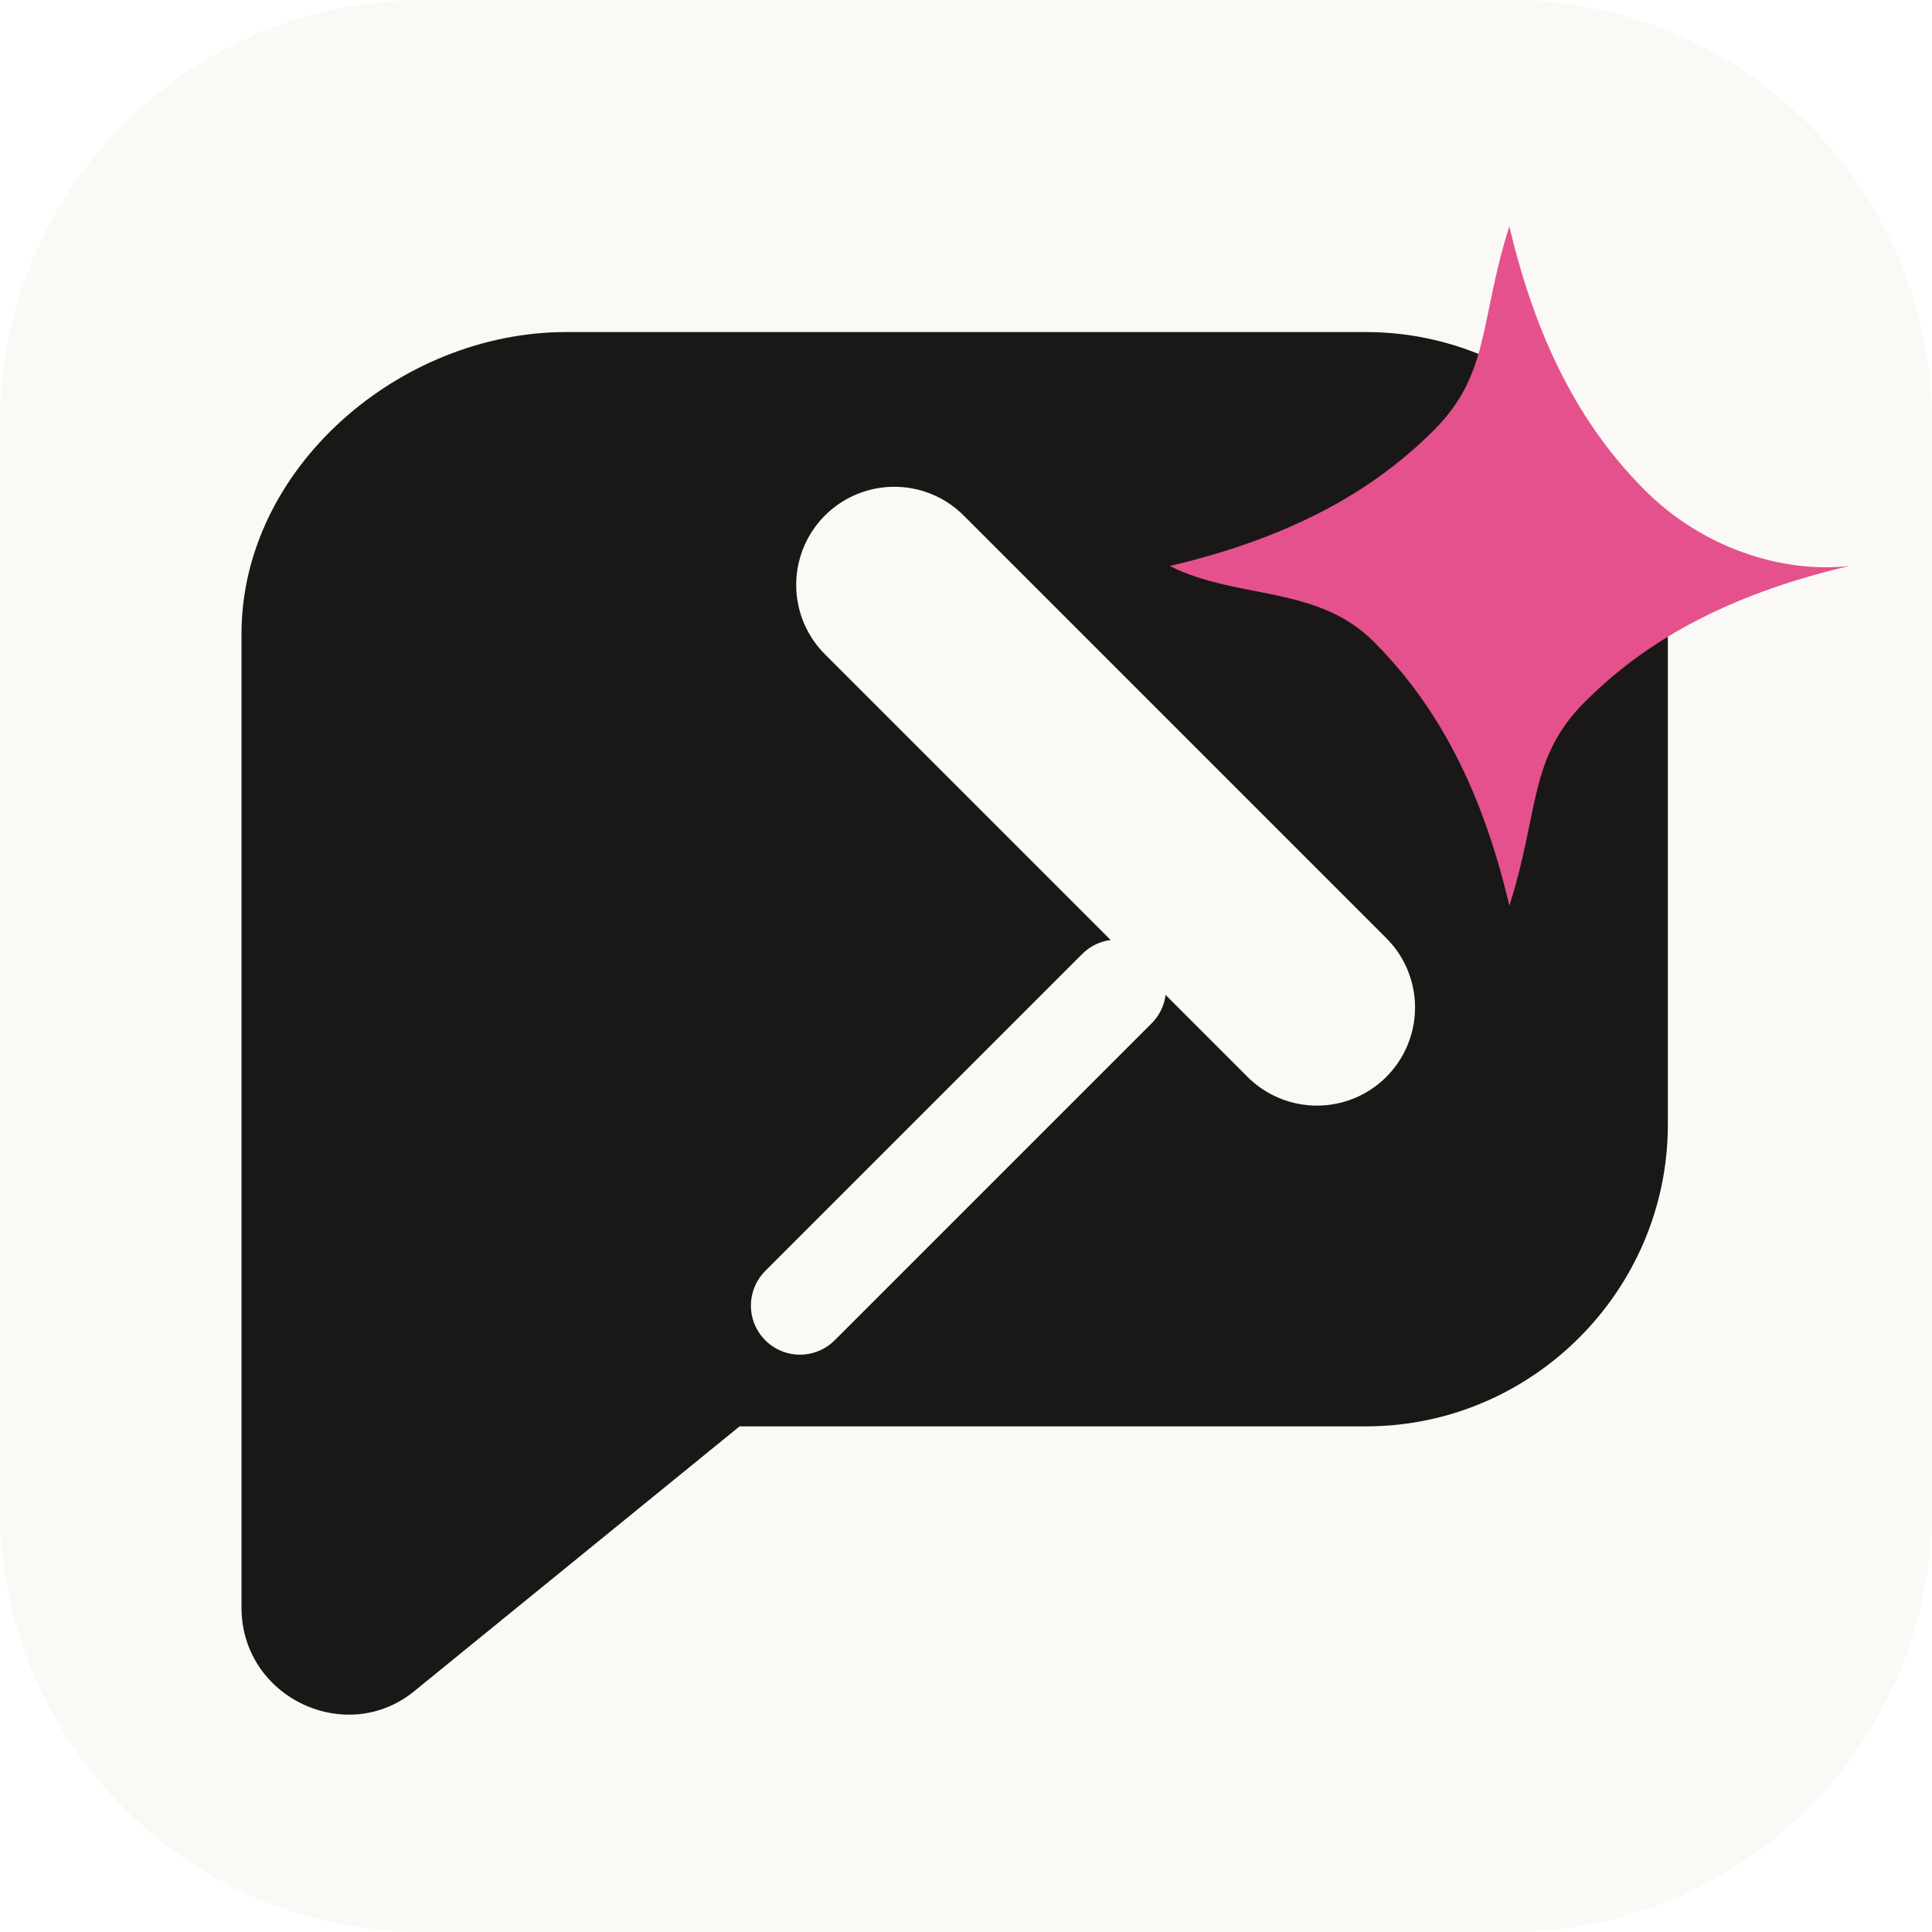
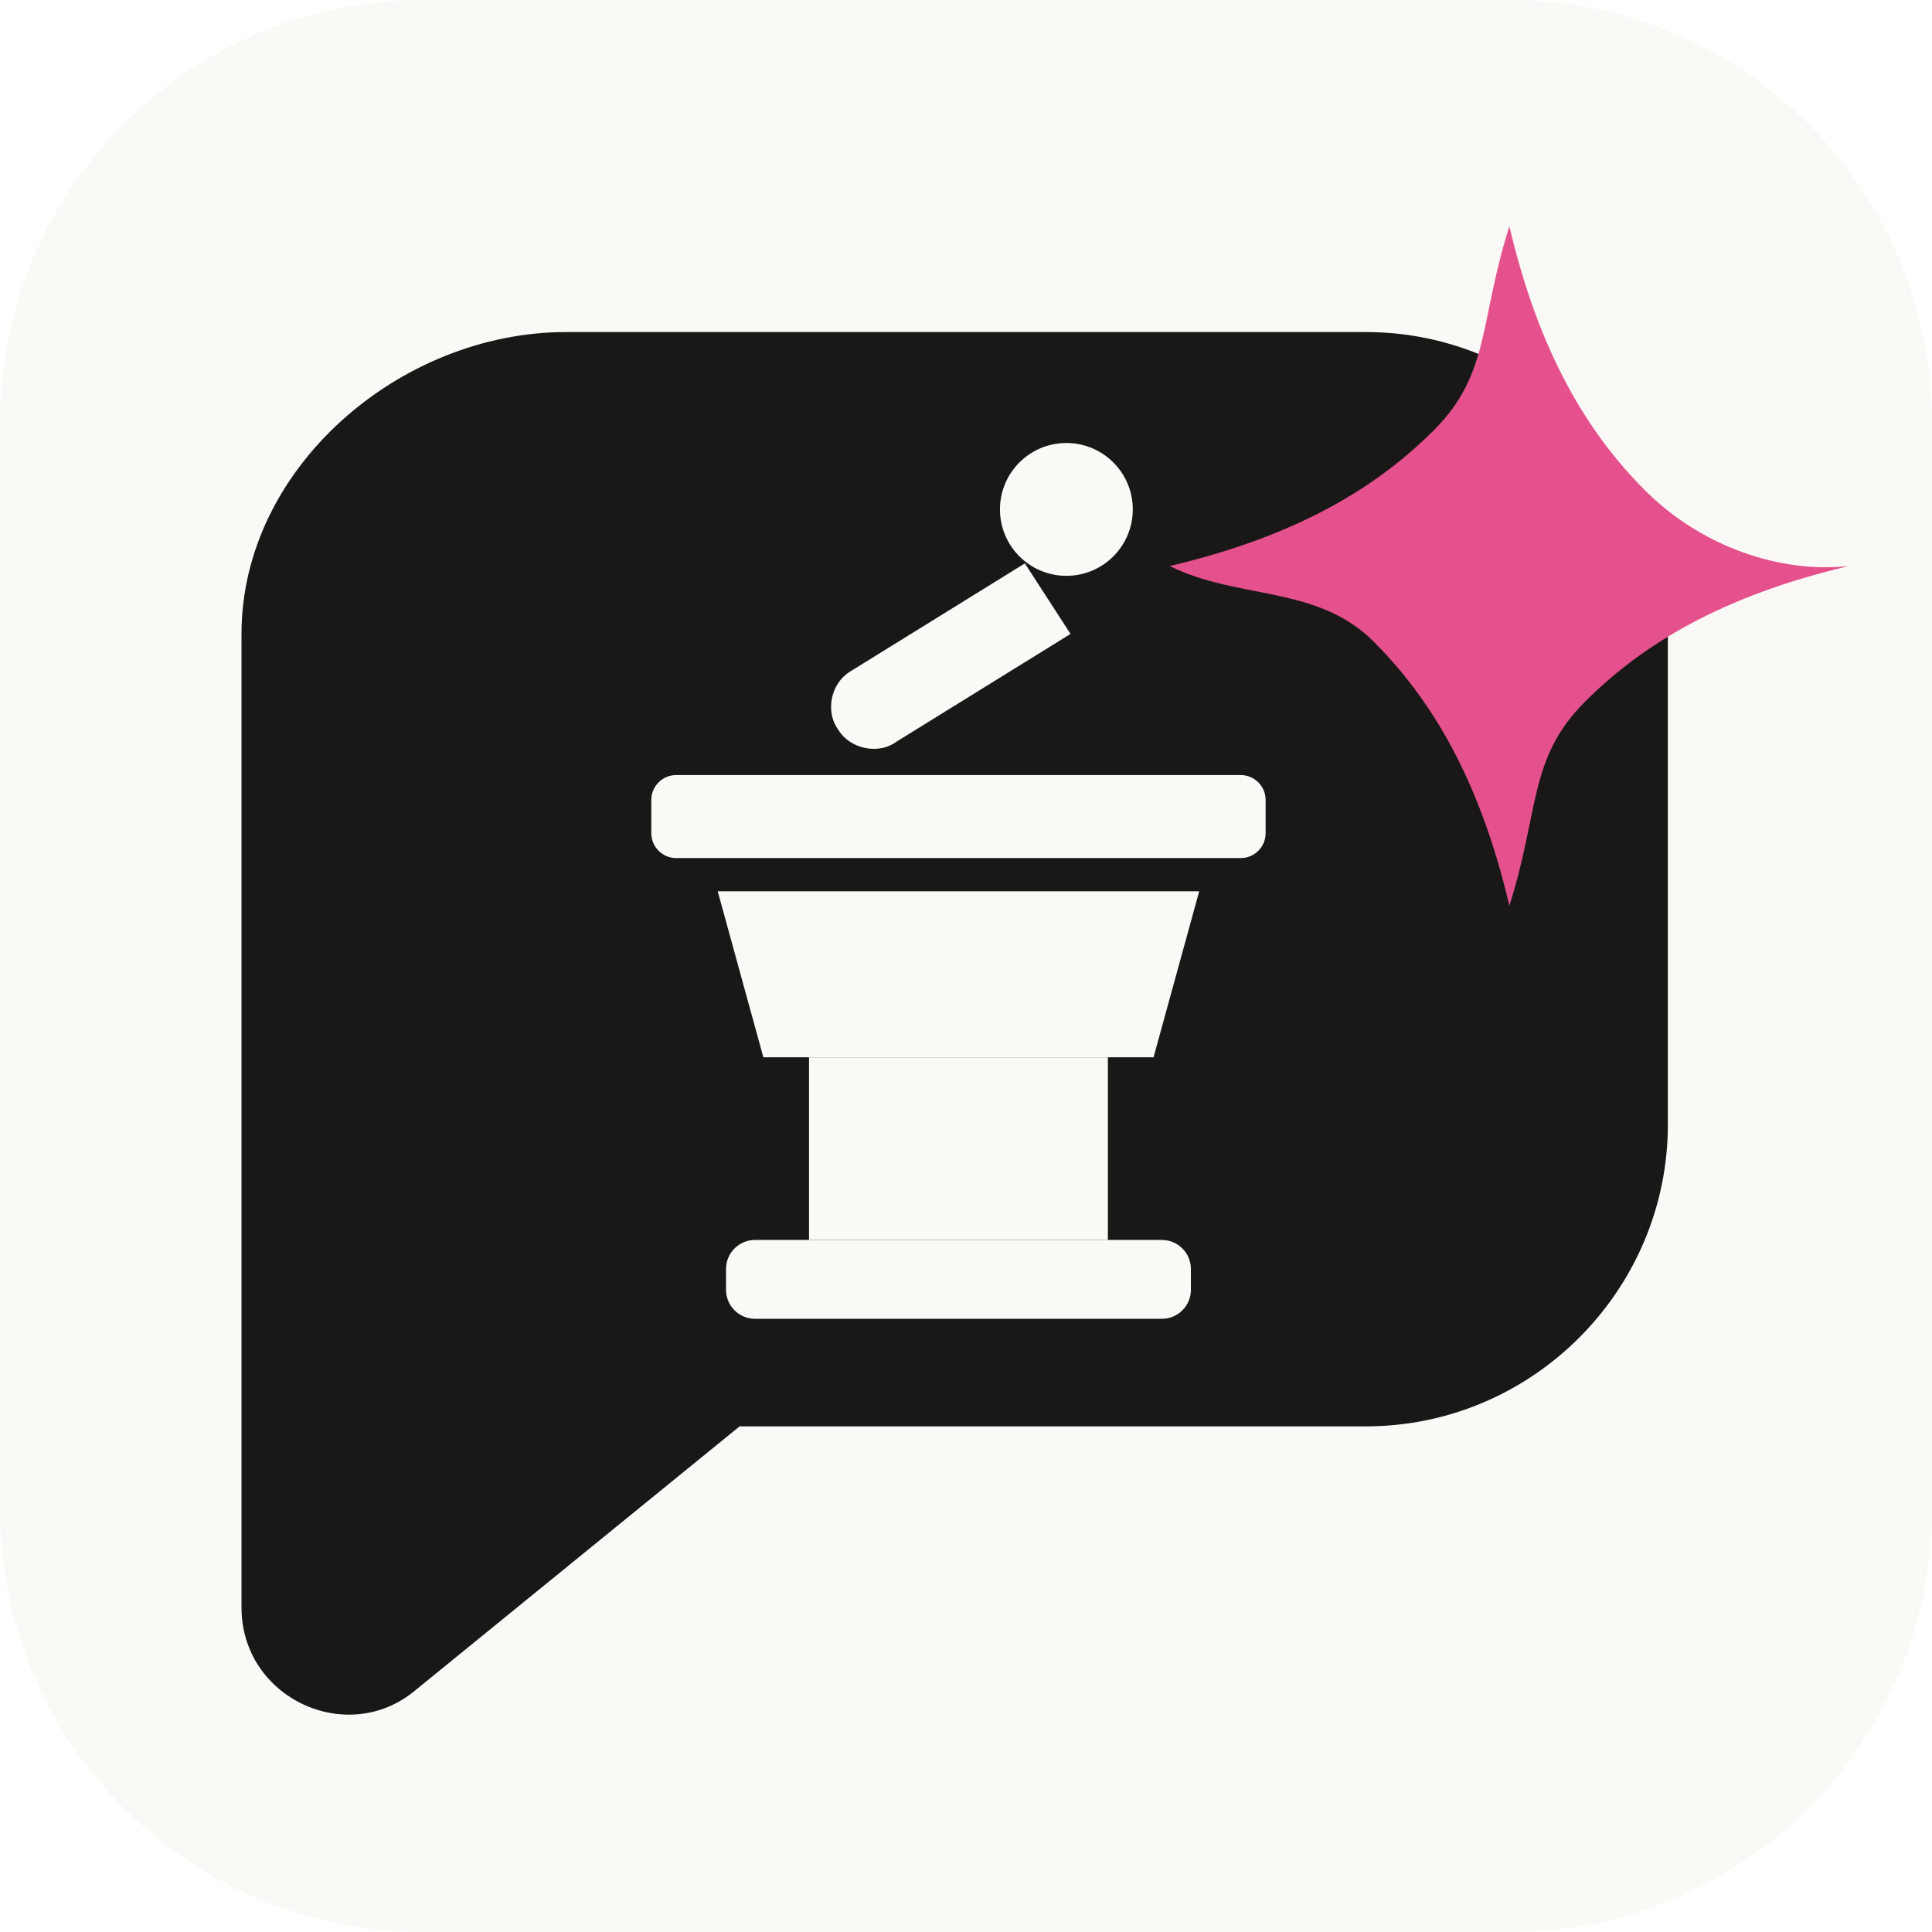
<svg xmlns="http://www.w3.org/2000/svg" viewBox="0 0 512 512">
  <rect width="512" height="512" rx="112" fill="#FAF9F5" />
  <path d="M150 88h212c44 0 80 36 80 80v130c0 44-36 80-80 80H196l-86 70c-18 15-46 2-46-22V168c0-44 42-80 86-80Z" fill="#191817" />
-   <g stroke="#FAF9F5" stroke-linecap="round">
-     <path d="m296 262-84 84" stroke-width="26" />
-     <path d="m237 155 112 112" stroke-width="52" />
+   <g fill="#FAF9F5" transform="translate(122,102) scale(11)">
+     <circle cx="14.6" cy="3" r="1.6" />
+     <path d="M13.6 4.3 9.4 6.9c-.5.3-.6 1-.3 1.4.3.5 1 .6 1.4.3l4.2-2.6z" />
+     <rect x="4.6" y="9.4" width="14.8" height="2" rx="0.6" />
+     <path d="M6.2 12.2h11.6l-1.1 4H7.3z" />
+     <rect x="8.4" y="16.2" width="7.2" height="4.4" />
+     <rect x="6.4" y="20.6" width="11.2" height="1.9" rx="0.7" />
  </g>
  <path d="M400 60c8 34 21 55 36 70 15 15 36 22 54 20-34 8-55 21-70 36-15 15-12 29-20 54-8-34-21-55-36-70-15-15-36-11-54-20 34-8 55-21 70-36 15-15 12-29 20-54Z" fill="#E5518D" />
</svg>
